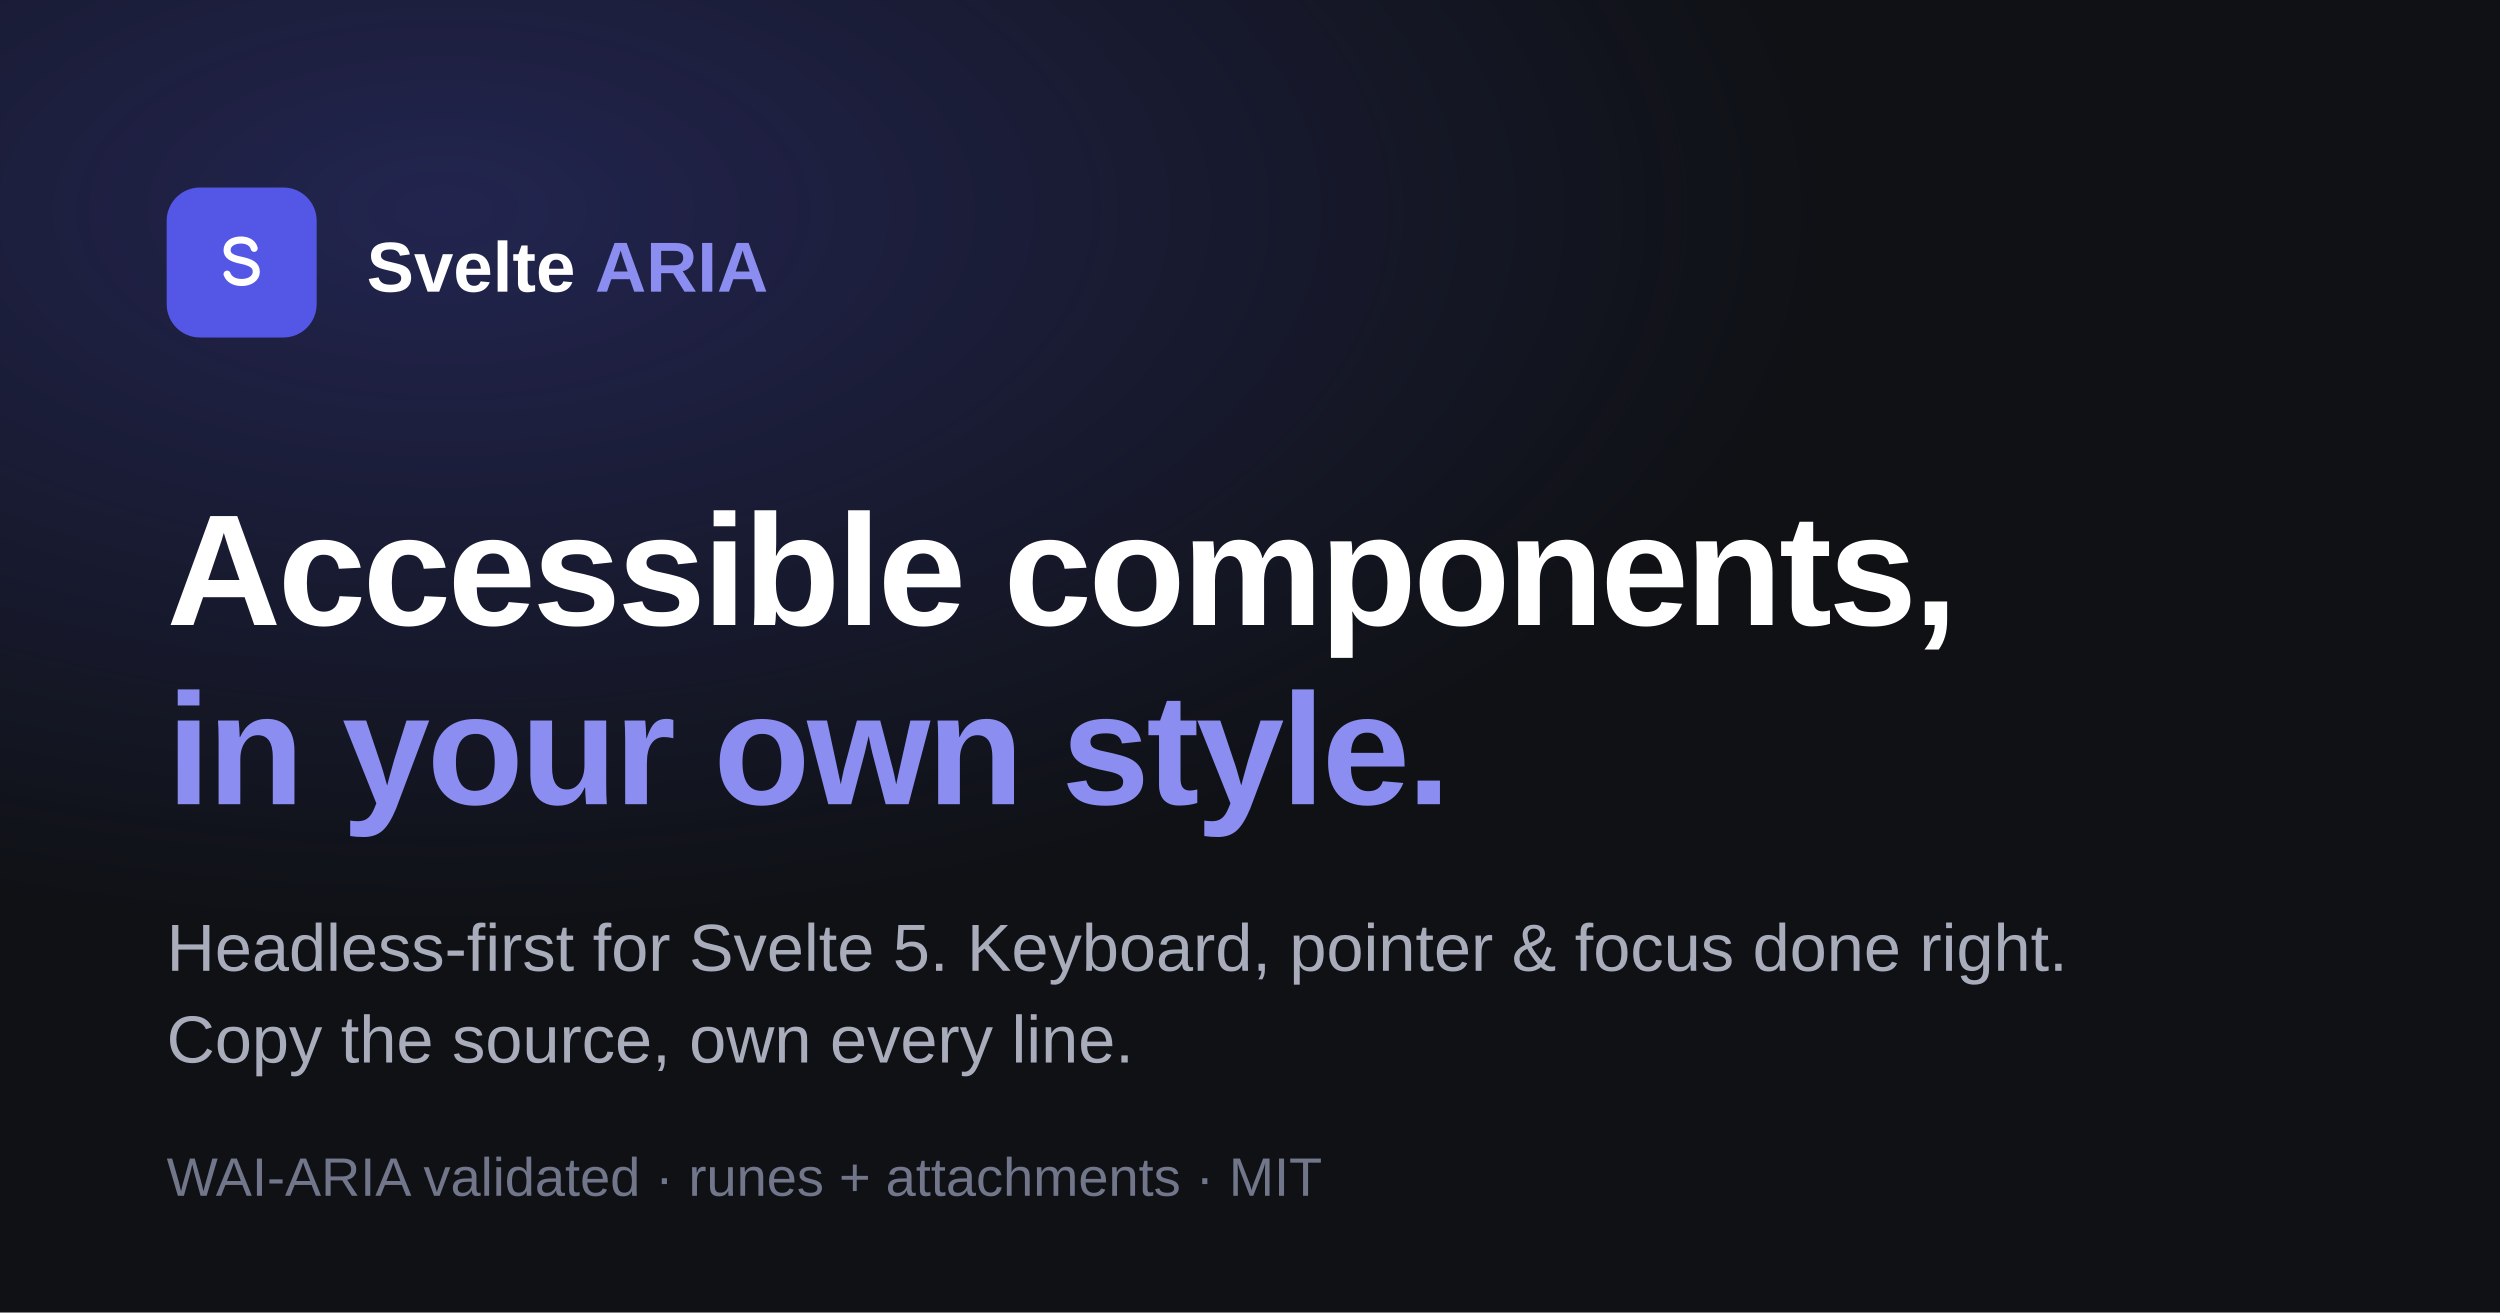
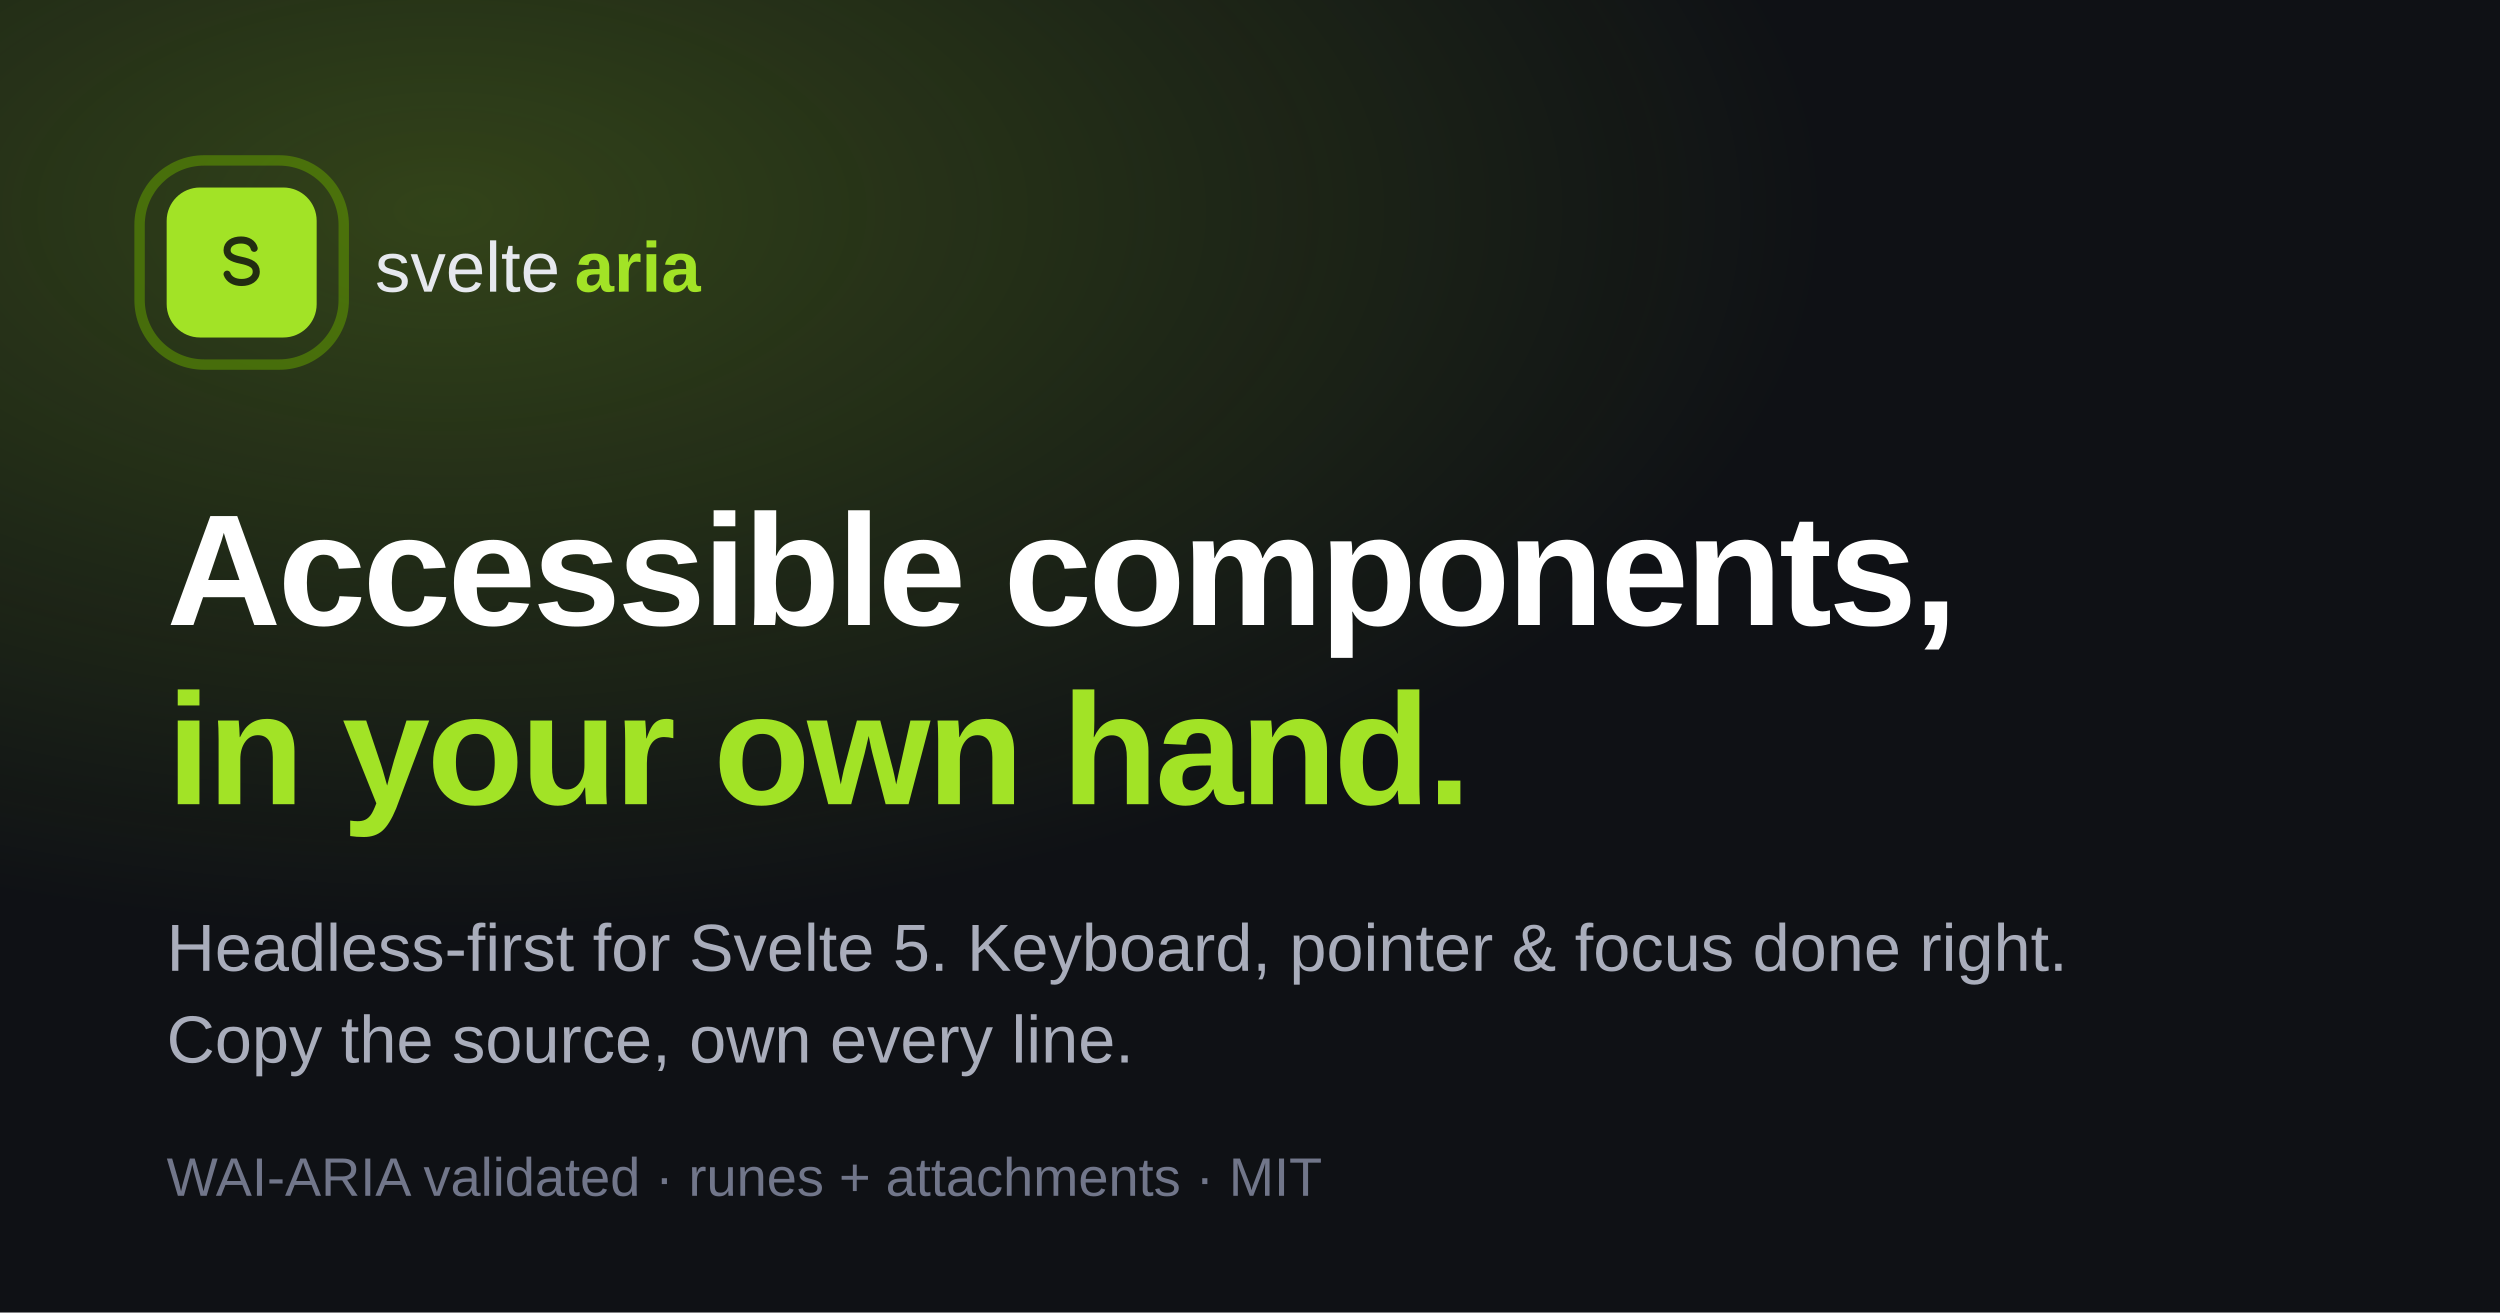
<svg xmlns="http://www.w3.org/2000/svg" width="1200" height="630" viewBox="0 0 1200 630" font-family="'Mona Sans','Helvetica Neue',Arial,sans-serif">
  <rect width="1200" height="630" fill="#0f1115" />
  <defs>
    <radialGradient id="g" cx="18%" cy="16%" r="55%">
-       <stop offset="0%" stop-color="#5457e5" stop-opacity="0.28" />
-       <stop offset="100%" stop-color="#5457e5" stop-opacity="0" />
+       <stop offset="0%" stop-color="#a2e326" stop-opacity="0.24" />
+       <stop offset="100%" stop-color="#a2e326" stop-opacity="0" />
    </radialGradient>
  </defs>
  <rect width="1200" height="630" fill="url(#g)" />
  <g fill="#ffffff" fill-opacity="0.05">
    <circle cx="0" cy="0" r="0" />
  </g>
  <g transform="translate(80,90)">
-     <rect width="72" height="72" rx="16" fill="#5457e5" />
+     <rect x="-13" y="-13" width="98" height="98" rx="31" fill="none" stroke="#609b00" stroke-width="5" stroke-opacity="0.55" />
+     <rect width="72" height="72" rx="16" fill="#a2e326" />
    <g transform="translate(20,20) scale(1.0)">
-       <path d="M22 9.2C21.4 6.7 18.9 5.2 15.7 5.2C11.9 5.2 9 7 9 10.1C9 12.7 11.2 14 15.6 14.9C20.4 15.9 23 17.2 23 20.4C23 23.7 19.8 25.6 16 25.6C12.5 25.6 9.9 24.1 9 21.6" fill="none" stroke="#fff" stroke-width="3.4" stroke-linecap="round" />
+       <path d="M22 9.2C21.4 6.7 18.9 5.2 15.7 5.2C11.9 5.2 9 7 9 10.1C9 12.7 11.2 14 15.6 14.9C20.4 15.9 23 17.2 23 20.4C23 23.7 19.8 25.6 16 25.6C12.5 25.6 9.9 24.1 9 21.6" fill="none" stroke="#222d11" stroke-width="3.4" stroke-linecap="round" />
    </g>
-     <text x="96" y="50" font-size="34" font-weight="600" fill="#ffffff">Svelte <tspan fill="#8b8ef0">ARIA</tspan>
+     <text x="100" y="50" font-size="34" font-weight="300" fill="#e6e8ee">svelte<tspan dx="7" fill="#a2e326" font-weight="800">aria</tspan>
    </text>
  </g>
  <text x="80" y="300" font-size="76" font-weight="700" fill="#ffffff" letter-spacing="-1.5">Accessible components,</text>
-   <text x="80" y="386" font-size="76" font-weight="700" letter-spacing="-1.5" fill="#8b8ef0">in your own style.</text>
+   <text x="80" y="386" font-size="76" font-weight="700" letter-spacing="-1.5" fill="#a2e326">in your own hand.</text>
  <text x="80" y="466" font-size="32" fill="#a9adbb">Headless-first for Svelte 5. Keyboard, pointer &amp; focus done right.</text>
  <text x="80" y="510" font-size="32" fill="#a9adbb">Copy the source, own every line.</text>
  <text x="80" y="574" font-size="26" fill="#71768a">WAI-ARIA validated · runes + attachments · MIT</text>
</svg>
